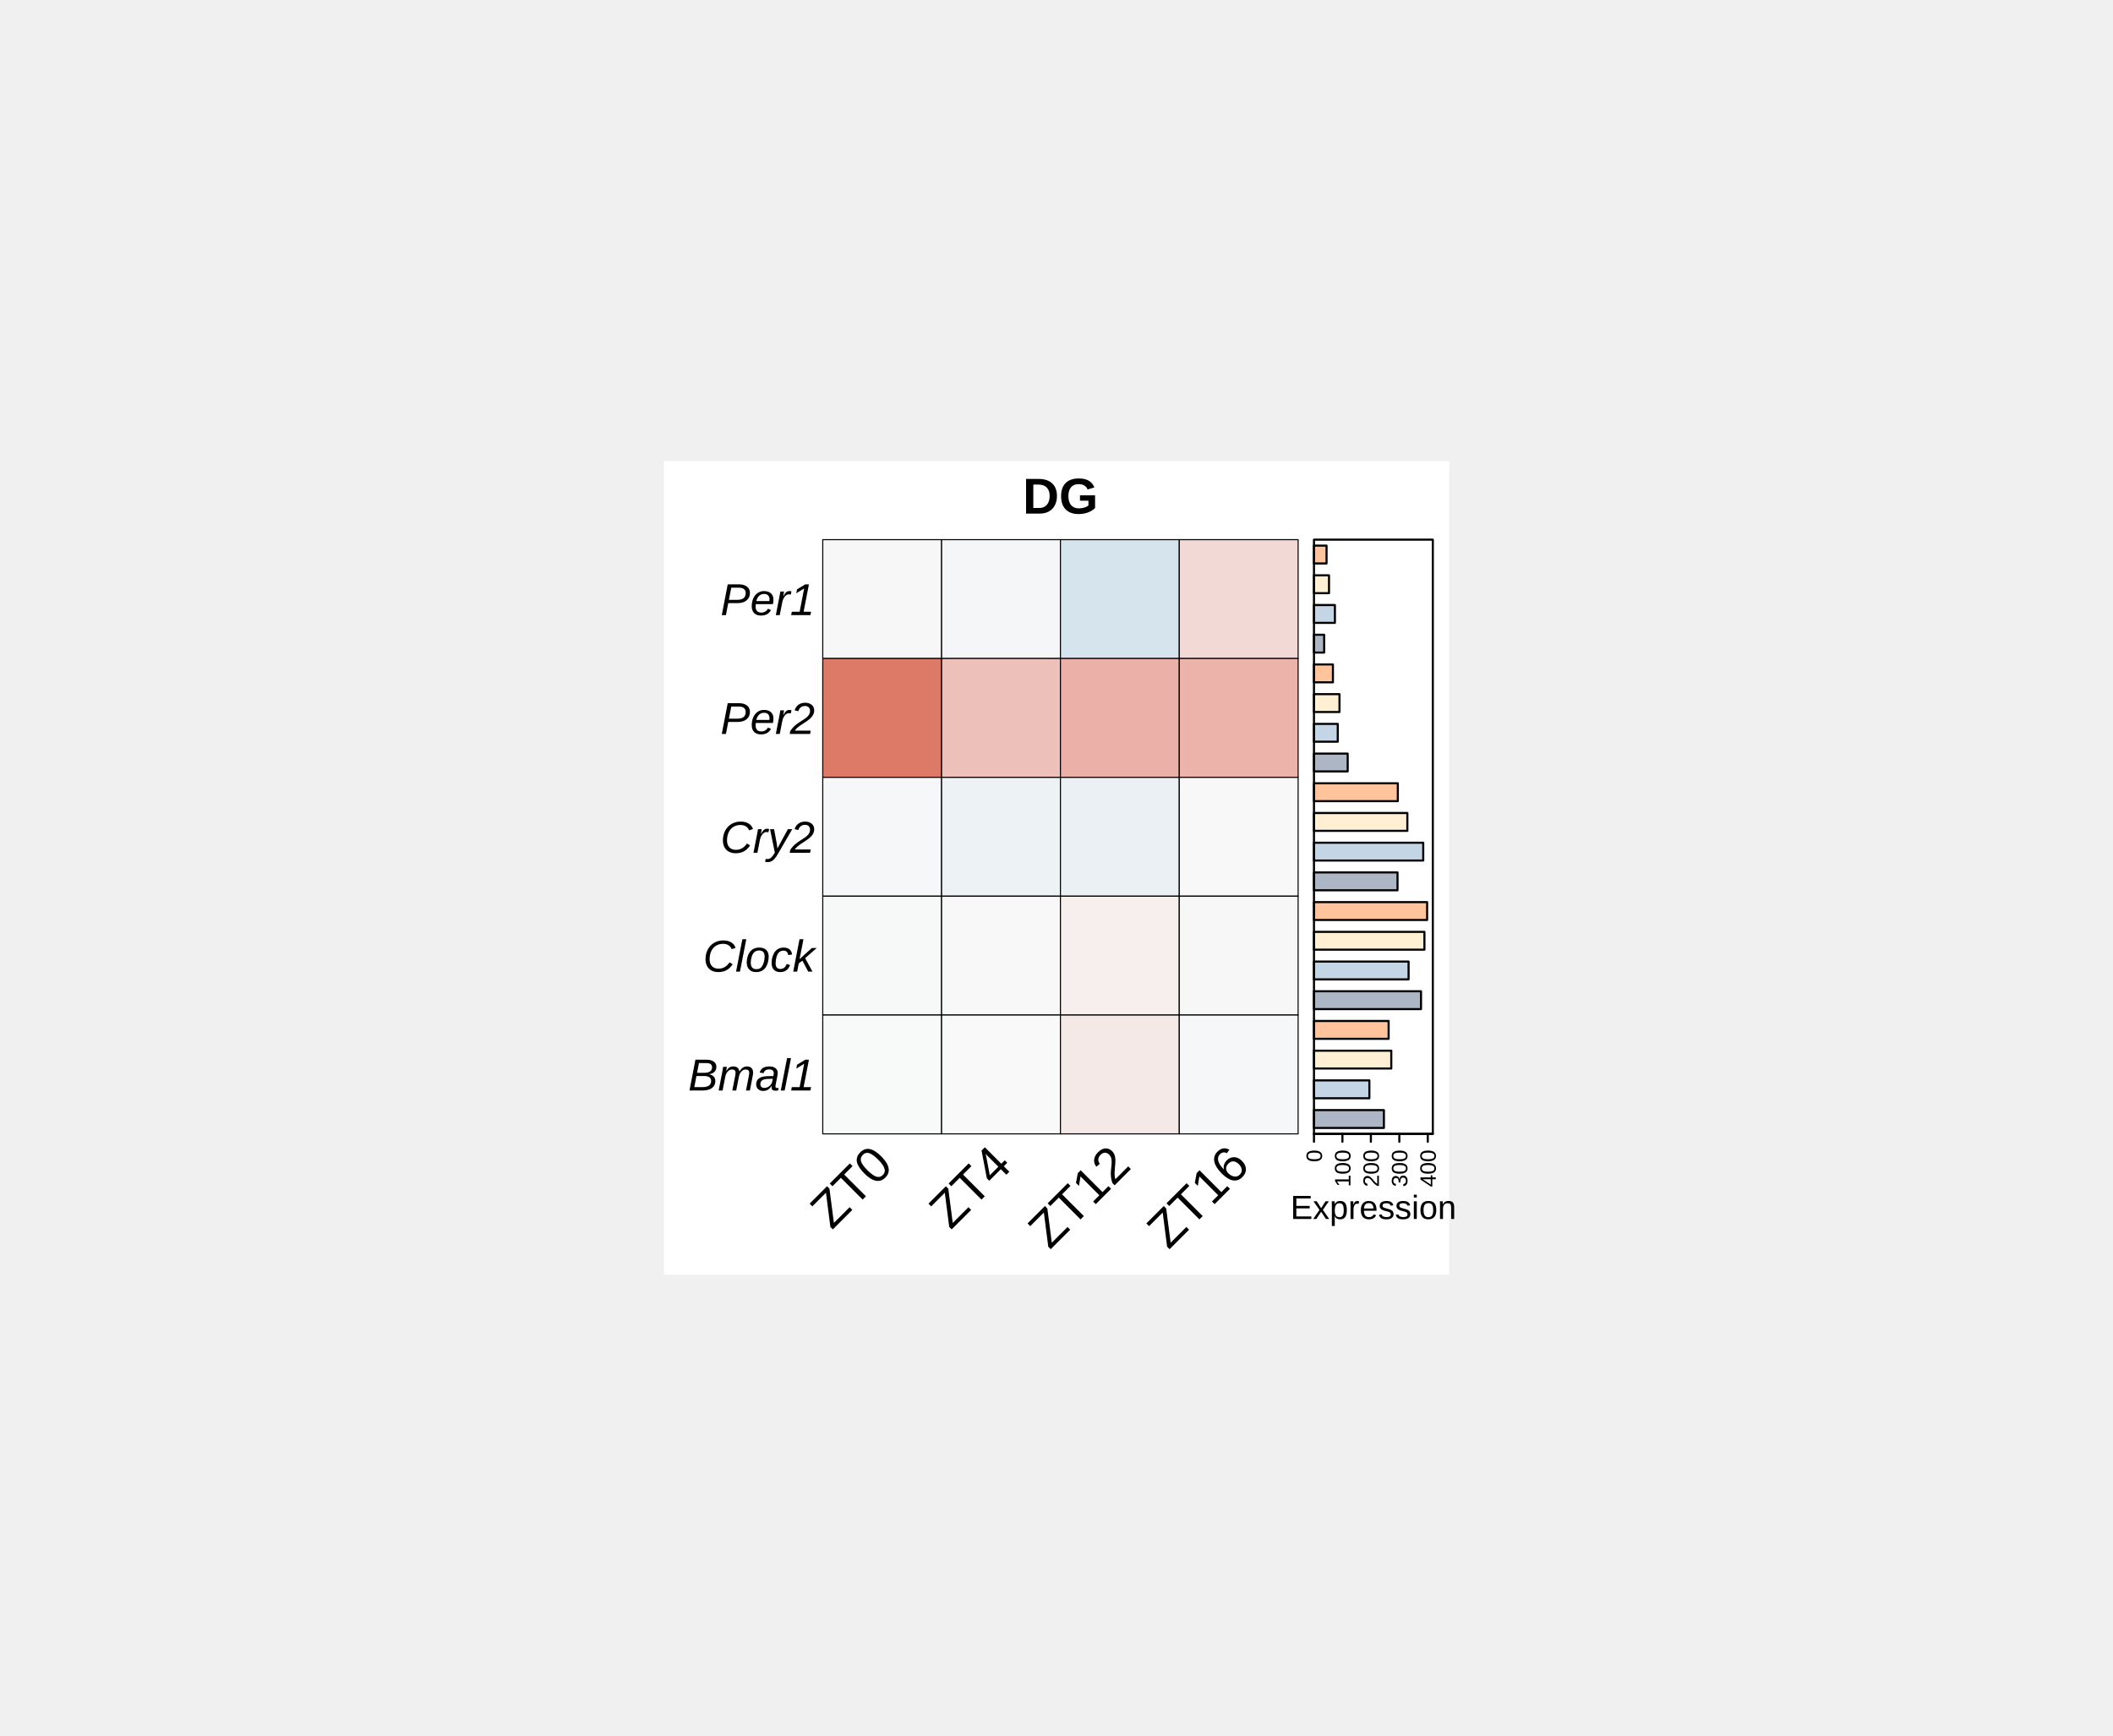
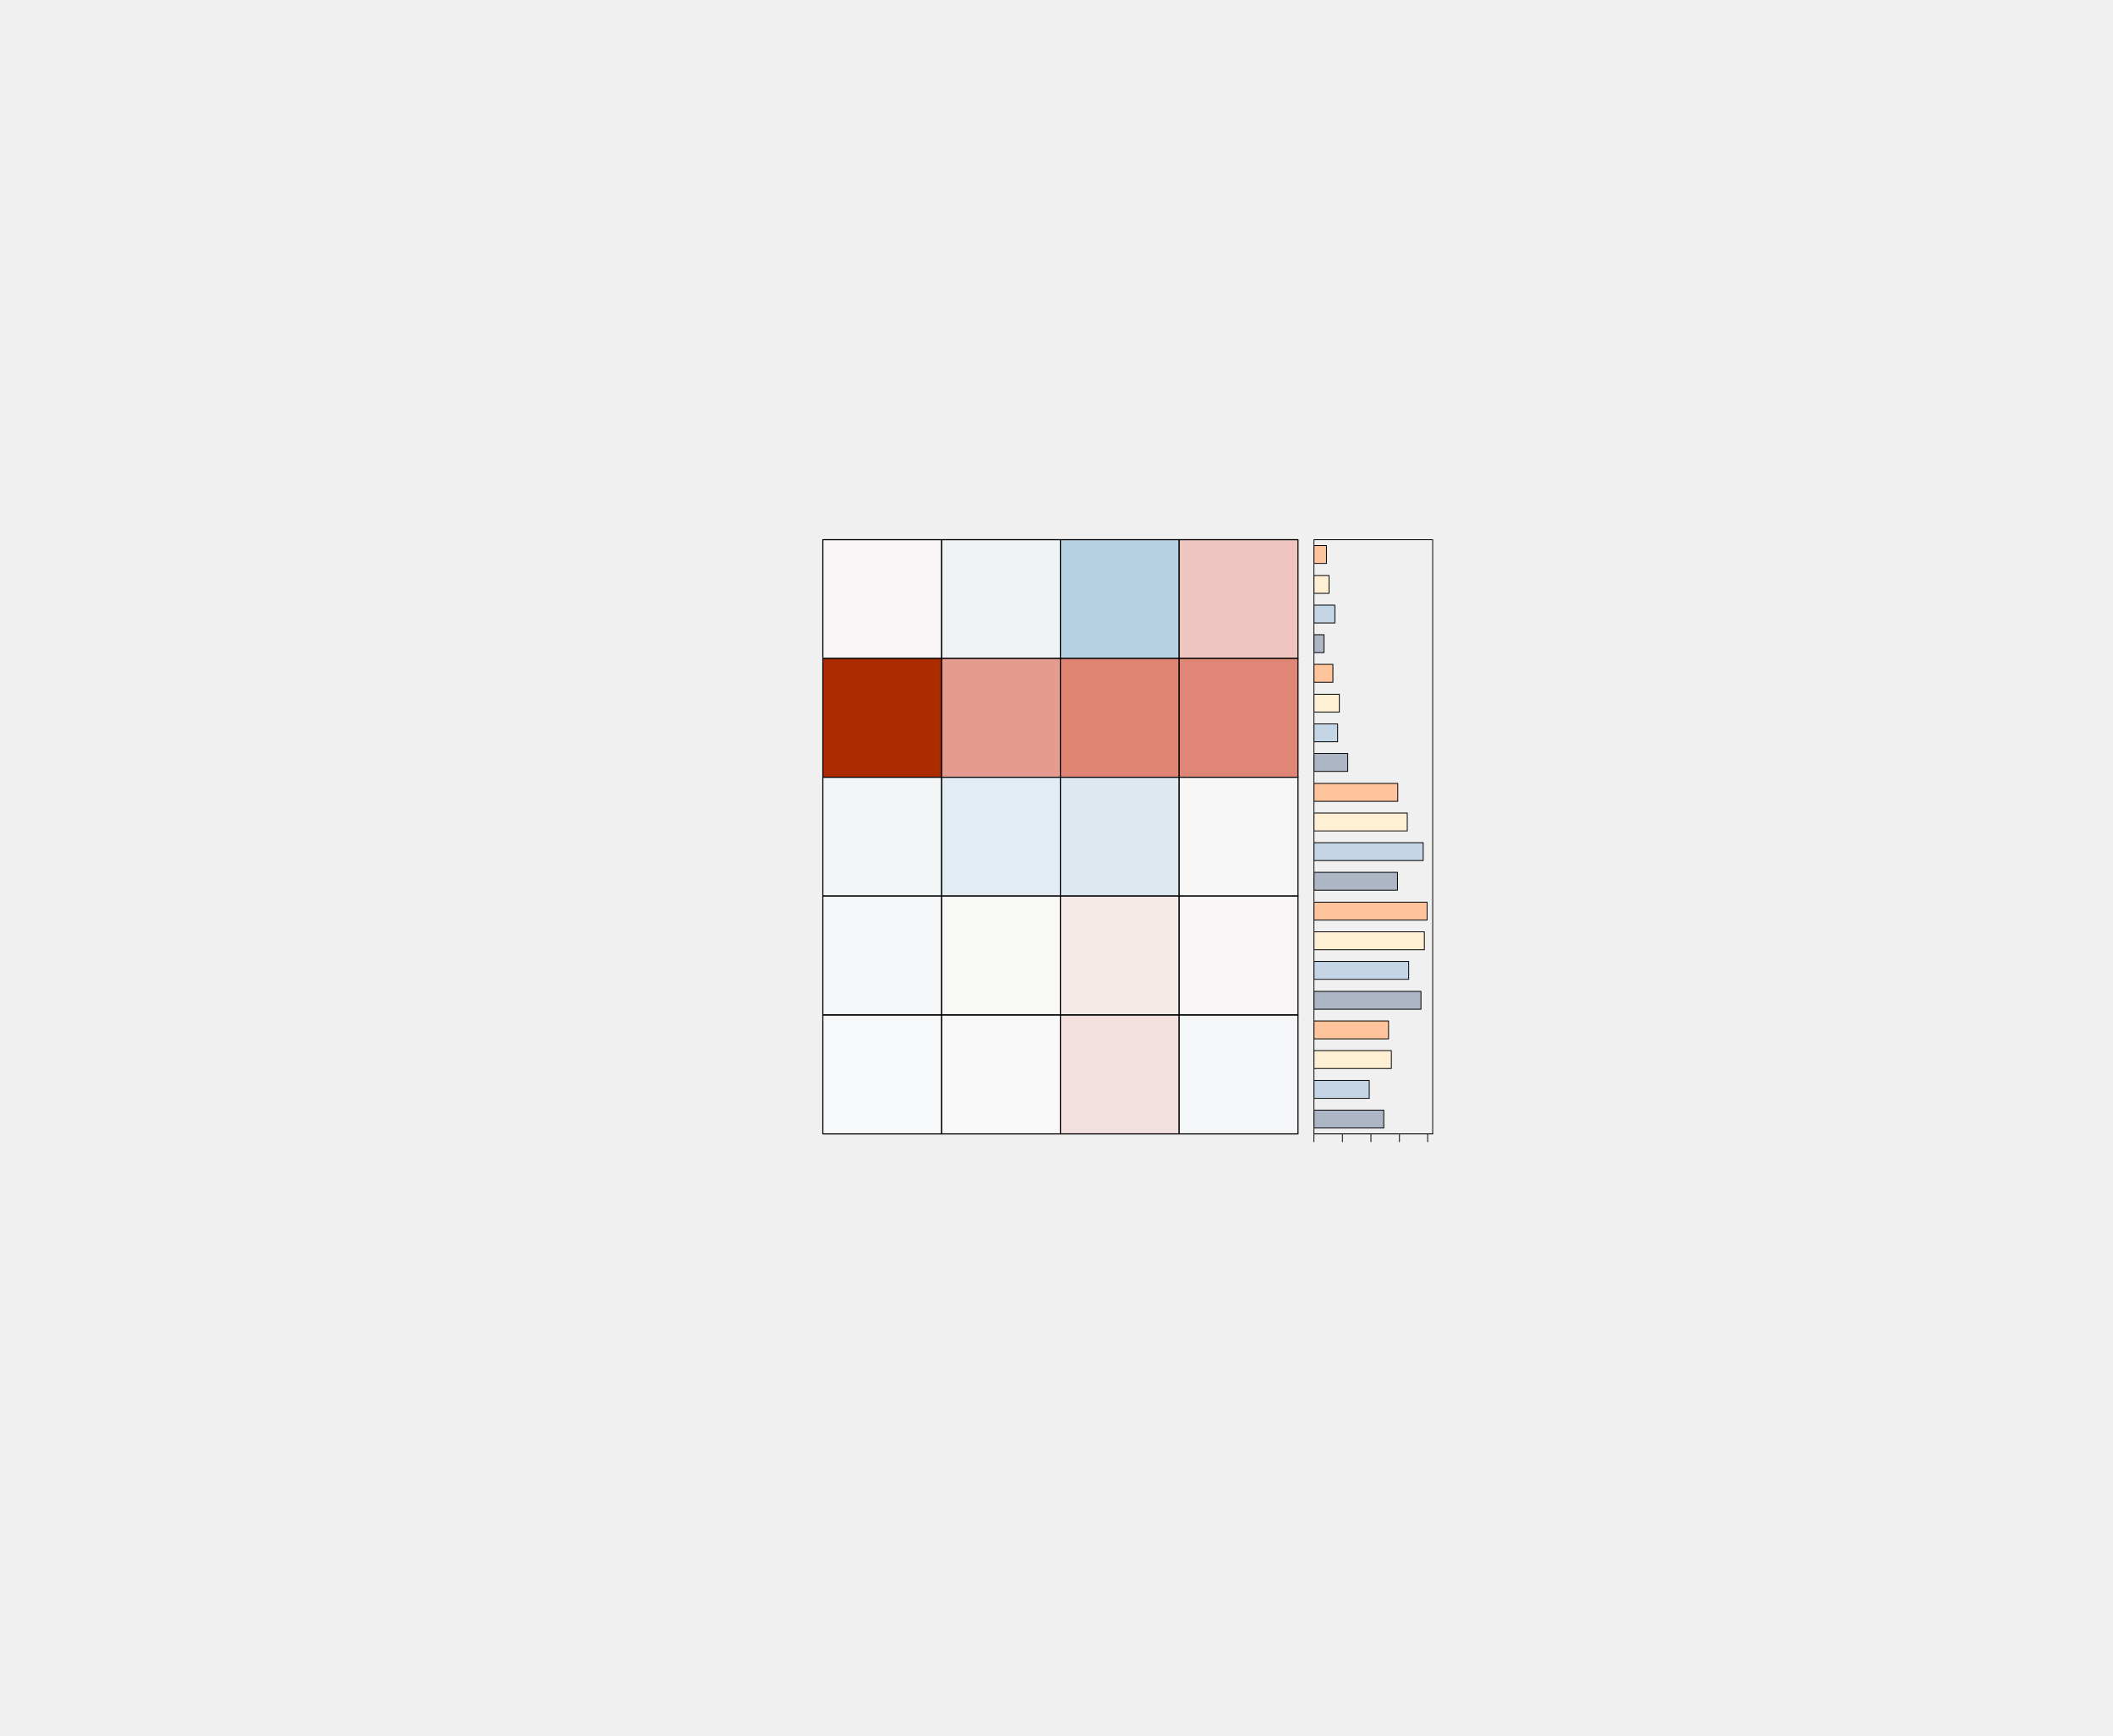
- <svg xmlns="http://www.w3.org/2000/svg" class="svglite" width="756.00pt" height="621.00pt" viewBox="0 0 756.00 621.00">
+ <svg xmlns="http://www.w3.org/2000/svg" id="Layer_1" version="1.1" viewBox="0 0 756 621">
  <defs>
-     <style type="text/css">
-     .svglite line, .svglite polyline, .svglite polygon, .svglite path, .svglite rect, .svglite circle {
-       fill: none;
-       stroke: #000000;
-       stroke-linecap: round;
-       stroke-linejoin: round;
-       stroke-miterlimit: 10.00;
-     }
-     .svglite text {
-       white-space: pre;
-     }
-   </style>
+     <style>
+       .st0 {
+         fill: #ac2c00;
+       }
+ 
+       .st0, .st1, .st2, .st3, .st4, .st5, .st6, .st7, .st8, .st9, .st10, .st11, .st12, .st13, .st14, .st15, .st16, .st17, .st18, .st19, .st20, .st21, .st22, .st23 {
+         stroke: #000;
+         stroke-linecap: round;
+         stroke-linejoin: round;
+       }
+ 
+       .st0, .st1, .st2, .st3, .st4, .st6, .st7, .st10, .st12, .st13, .st14, .st15, .st16, .st17, .st19, .st20, .st21, .st22, .st23 {
+         stroke-width: .4px;
+       }
+ 
+       .st1 {
+         fill: #eff3f6;
+       }
+ 
+       .st2 {
+         fill: #e08474;
+       }
+ 
+       .st3 {
+         fill: #e08676;
+       }
+ 
+       .st4 {
+         fill: #e69b90;
+       }
+ 
+       .st5 {
+         fill: #ffefd3;
+       }
+ 
+       .st5, .st8, .st9, .st11, .st18 {
+         stroke-width: .3px;
+       }
+ 
+       .st6 {
+         fill: #f8f8f7;
+       }
+ 
+       .st7 {
+         fill: #dde8f1;
+       }
+ 
+       .st8 {
+         fill: #ffc49b;
+       }
+ 
+       .st9 {
+         fill: #c4d6e5;
+       }
+ 
+       .st10 {
+         fill: #f7f8f9;
+       }
+ 
+       .st11 {
+         fill: none;
+       }
+ 
+       .st12 {
+         fill: #f4f6f7;
+       }
+ 
+       .st13 {
+         fill: #f3dfdd;
+       }
+ 
+       .st14 {
+         fill: #f5e9e7;
+       }
+ 
+       .st15 {
+         fill: #e3ecf2;
+       }
+ 
+       .st16 {
+         fill: #f8f7f7;
+       }
+ 
+       .st17 {
+         fill: #f8f6f6;
+       }
+ 
+       .st18 {
+         fill: #adb6c4;
+       }
+ 
+       .st19 {
+         fill: #f3f6f7;
+       }
+ 
+       .st20 {
+         fill: #f5f6f8;
+       }
+ 
+       .st21 {
+         fill: #efc5bf;
+       }
+ 
+       .st22 {
+         fill: #b7d2e5;
+       }
+ 
+       .st23 {
+         fill: #f8f8f9;
+       }
+     </style>
  </defs>
-   <rect width="100%" height="100%" style="stroke: none; fill: none;" />
-   <defs>
-     <clipPath id="cpMC4wMHw3NTYuMDB8MC4wMHw2MjEuMDA=">
-       <rect x="0.00" y="0.00" width="756.00" height="621.00" />
-     </clipPath>
-   </defs>
-   <g clip-path="url(#cpMC4wMHw3NTYuMDB8MC4wMHw2MjEuMDA=)">
-     <rect x="237.88" y="165.31" width="280.24" height="290.37" style="stroke-width: 0.75; stroke: #FFFFFF; fill: #FFFFFF;" />
-     <rect x="294.37" y="193.09" width="42.52" height="42.52" style="stroke-width: 0.38; fill: #F8F7F7;" />
-     <rect x="294.37" y="235.61" width="42.52" height="42.52" style="stroke-width: 0.38; fill: #DC7A67;" />
-     <rect x="294.37" y="278.13" width="42.52" height="42.52" style="stroke-width: 0.38; fill: #F6F7F8;" />
-     <rect x="294.37" y="320.65" width="42.52" height="42.52" style="stroke-width: 0.38; fill: #F7F8F8;" />
-     <rect x="294.37" y="363.17" width="42.52" height="42.52" style="stroke-width: 0.38; fill: #F8F9F9;" />
-     <rect x="336.89" y="193.09" width="42.52" height="42.52" style="stroke-width: 0.38; fill: #F4F6F7;" />
-     <rect x="336.89" y="235.61" width="42.52" height="42.52" style="stroke-width: 0.38; fill: #EEC0BA;" />
-     <rect x="336.89" y="278.13" width="42.52" height="42.52" style="stroke-width: 0.38; fill: #EDF2F5;" />
-     <rect x="336.89" y="320.65" width="42.52" height="42.52" style="stroke-width: 0.38; fill: #F9F8F8;" />
-     <rect x="336.89" y="363.17" width="42.52" height="42.52" style="stroke-width: 0.38; fill: #F9F9F9;" />
-     <rect x="379.41" y="193.09" width="42.52" height="42.52" style="stroke-width: 0.38; fill: #D6E4EE;" />
-     <rect x="379.41" y="235.61" width="42.52" height="42.52" style="stroke-width: 0.38; fill: #EBB1A9;" />
-     <rect x="379.41" y="278.13" width="42.52" height="42.52" style="stroke-width: 0.38; fill: #EAF0F4;" />
-     <rect x="379.41" y="320.65" width="42.52" height="42.52" style="stroke-width: 0.38; fill: #F6EFEE;" />
-     <rect x="379.41" y="363.17" width="42.52" height="42.52" style="stroke-width: 0.38; fill: #F5E9E8;" />
-     <rect x="421.93" y="193.09" width="42.52" height="42.52" style="stroke-width: 0.38; fill: #F2D9D6;" />
-     <rect x="421.93" y="235.61" width="42.52" height="42.52" style="stroke-width: 0.38; fill: #ECB3AB;" />
-     <rect x="421.93" y="278.13" width="42.52" height="42.52" style="stroke-width: 0.38; fill: #F9F8F8;" />
-     <rect x="421.93" y="320.65" width="42.52" height="42.52" style="stroke-width: 0.38; fill: #F8F7F7;" />
-     <rect x="421.93" y="363.17" width="42.52" height="42.52" style="stroke-width: 0.38; fill: #F6F7F8;" />
-     <text x="379.41" y="183.75" text-anchor="middle" style="font-size: 18.00px; font-weight: bold; font-family: &quot;Arial&quot;;" textLength="27.00px" lengthAdjust="spacingAndGlyphs">DG</text>
-     <text x="291.54" y="220.09" text-anchor="end" style="font-size: 16.00px; font-style: italic; font-family: &quot;Arial&quot;;" textLength="33.80px" lengthAdjust="spacingAndGlyphs">Per1</text>
-     <text x="291.54" y="262.61" text-anchor="end" style="font-size: 16.00px; font-style: italic; font-family: &quot;Arial&quot;;" textLength="33.80px" lengthAdjust="spacingAndGlyphs">Per2</text>
-     <text x="291.54" y="305.13" text-anchor="end" style="font-size: 16.00px; font-style: italic; font-family: &quot;Arial&quot;;" textLength="33.78px" lengthAdjust="spacingAndGlyphs">Cry2</text>
-     <text x="291.54" y="347.65" text-anchor="end" style="font-size: 16.00px; font-style: italic; font-family: &quot;Arial&quot;;" textLength="40.01px" lengthAdjust="spacingAndGlyphs">Clock</text>
-     <text x="291.54" y="390.17" text-anchor="end" style="font-size: 16.00px; font-style: italic; font-family: &quot;Arial&quot;;" textLength="45.35px" lengthAdjust="spacingAndGlyphs">Bmal1</text>
-     <text transform="translate(320.20,417.65) rotate(-45)" text-anchor="end" style="font-size: 18.00px; font-family: &quot;Arial&quot;;" textLength="32.00px" lengthAdjust="spacingAndGlyphs">ZT0</text>
-     <text transform="translate(362.72,417.65) rotate(-45)" text-anchor="end" style="font-size: 18.00px; font-family: &quot;Arial&quot;;" textLength="32.00px" lengthAdjust="spacingAndGlyphs">ZT4</text>
-     <text transform="translate(405.24,417.65) rotate(-45)" text-anchor="end" style="font-size: 18.00px; font-family: &quot;Arial&quot;;" textLength="42.00px" lengthAdjust="spacingAndGlyphs">ZT12</text>
-     <text transform="translate(447.76,417.65) rotate(-45)" text-anchor="end" style="font-size: 18.00px; font-family: &quot;Arial&quot;;" textLength="42.00px" lengthAdjust="spacingAndGlyphs">ZT16</text>
-     <rect x="470.12" y="195.22" width="4.50" height="6.38" style="stroke-width: 0.75; fill: #FFC49B;" />
-     <rect x="470.12" y="205.85" width="5.38" height="6.38" style="stroke-width: 0.75; fill: #FFEFD3;" />
-     <rect x="470.12" y="216.48" width="7.49" height="6.38" style="stroke-width: 0.75; fill: #C4D6E5;" />
-     <rect x="470.12" y="227.11" width="3.64" height="6.38" style="stroke-width: 0.75; fill: #ADB6C4;" />
-     <rect x="470.12" y="237.74" width="6.78" height="6.38" style="stroke-width: 0.75; fill: #FFC49B;" />
-     <rect x="470.12" y="248.37" width="9.13" height="6.38" style="stroke-width: 0.75; fill: #FFEFD3;" />
-     <rect x="470.12" y="259.00" width="8.51" height="6.38" style="stroke-width: 0.75; fill: #C4D6E5;" />
-     <rect x="470.12" y="269.63" width="12.06" height="6.38" style="stroke-width: 0.75; fill: #ADB6C4;" />
-     <rect x="470.12" y="280.26" width="30.00" height="6.38" style="stroke-width: 0.75; fill: #FFC49B;" />
-     <rect x="470.12" y="290.89" width="33.41" height="6.38" style="stroke-width: 0.75; fill: #FFEFD3;" />
-     <rect x="470.12" y="301.52" width="39.09" height="6.38" style="stroke-width: 0.75; fill: #C4D6E5;" />
-     <rect x="470.12" y="312.15" width="29.89" height="6.38" style="stroke-width: 0.75; fill: #ADB6C4;" />
-     <rect x="470.12" y="322.78" width="40.49" height="6.38" style="stroke-width: 0.75; fill: #FFC49B;" />
-     <rect x="470.12" y="333.41" width="39.52" height="6.38" style="stroke-width: 0.75; fill: #FFEFD3;" />
-     <rect x="470.12" y="344.04" width="33.85" height="6.38" style="stroke-width: 0.75; fill: #C4D6E5;" />
-     <rect x="470.12" y="354.67" width="38.30" height="6.38" style="stroke-width: 0.75; fill: #ADB6C4;" />
-     <rect x="470.12" y="365.30" width="26.71" height="6.38" style="stroke-width: 0.75; fill: #FFC49B;" />
-     <rect x="470.12" y="375.93" width="27.66" height="6.38" style="stroke-width: 0.75; fill: #FFEFD3;" />
-     <rect x="470.12" y="386.56" width="19.82" height="6.38" style="stroke-width: 0.75; fill: #C4D6E5;" />
-     <rect x="470.12" y="397.19" width="25.02" height="6.38" style="stroke-width: 0.75; fill: #ADB6C4;" />
-     <polyline points="470.12,405.69 512.64,405.69 " style="stroke-width: 0.75;" />
-     <line x1="470.12" y1="408.53" x2="470.12" y2="405.69" style="stroke-width: 0.75;" />
-     <line x1="480.30" y1="408.53" x2="480.30" y2="405.69" style="stroke-width: 0.75;" />
-     <line x1="490.48" y1="408.53" x2="490.48" y2="405.69" style="stroke-width: 0.75;" />
-     <line x1="500.66" y1="408.53" x2="500.66" y2="405.69" style="stroke-width: 0.75;" />
-     <line x1="510.84" y1="408.53" x2="510.84" y2="405.69" style="stroke-width: 0.75;" />
-     <text transform="translate(472.99,411.36) rotate(-90)" text-anchor="end" style="font-size: 8.00px; font-family: &quot;Arial&quot;;" textLength="4.45px" lengthAdjust="spacingAndGlyphs">0</text>
-     <text transform="translate(483.17,411.36) rotate(-90)" text-anchor="end" style="font-size: 8.00px; font-family: &quot;Arial&quot;;" textLength="13.35px" lengthAdjust="spacingAndGlyphs">100</text>
-     <text transform="translate(493.35,411.36) rotate(-90)" text-anchor="end" style="font-size: 8.00px; font-family: &quot;Arial&quot;;" textLength="13.35px" lengthAdjust="spacingAndGlyphs">200</text>
-     <text transform="translate(503.53,411.36) rotate(-90)" text-anchor="end" style="font-size: 8.00px; font-family: &quot;Arial&quot;;" textLength="13.35px" lengthAdjust="spacingAndGlyphs">300</text>
-     <text transform="translate(513.71,411.36) rotate(-90)" text-anchor="end" style="font-size: 8.00px; font-family: &quot;Arial&quot;;" textLength="13.35px" lengthAdjust="spacingAndGlyphs">400</text>
-     <rect x="470.12" y="193.09" width="42.52" height="212.60" style="stroke-width: 0.75;" />
-     <text x="491.38" y="436.15" text-anchor="middle" style="font-size: 12.00px; font-family: &quot;Arial&quot;;" textLength="59.36px" lengthAdjust="spacingAndGlyphs">Expression</text>
-   </g>
+   <rect class="st17" x="294.4" y="193.1" width="42.5" height="42.5" />
+   <rect class="st0" x="294.4" y="235.6" width="42.5" height="42.5" />
+   <rect class="st19" x="294.4" y="278.1" width="42.5" height="42.5" />
+   <rect class="st20" x="294.4" y="320.6" width="42.5" height="42.5" />
+   <rect class="st10" x="294.4" y="363.2" width="42.5" height="42.5" />
+   <rect class="st1" x="336.9" y="193.1" width="42.5" height="42.5" />
+   <rect class="st4" x="336.9" y="235.6" width="42.5" height="42.5" />
+   <rect class="st15" x="336.9" y="278.1" width="42.5" height="42.5" />
+   <rect class="st6" x="336.9" y="320.6" width="42.5" height="42.5" />
+   <rect class="st23" x="336.9" y="363.2" width="42.5" height="42.5" />
+   <rect class="st22" x="379.4" y="193.1" width="42.5" height="42.5" />
+   <rect class="st2" x="379.4" y="235.6" width="42.5" height="42.5" />
+   <rect class="st7" x="379.4" y="278.1" width="42.5" height="42.5" />
+   <rect class="st14" x="379.4" y="320.6" width="42.5" height="42.5" />
+   <rect class="st13" x="379.4" y="363.2" width="42.5" height="42.5" />
+   <rect class="st21" x="421.9" y="193.1" width="42.5" height="42.5" />
+   <rect class="st3" x="421.9" y="235.6" width="42.5" height="42.5" />
+   <rect class="st16" x="421.9" y="278.1" width="42.5" height="42.5" />
+   <rect class="st17" x="421.9" y="320.6" width="42.5" height="42.5" />
+   <rect class="st12" x="421.9" y="363.2" width="42.5" height="42.5" />
+   <rect class="st8" x="470.1" y="195.2" width="4.5" height="6.4" />
+   <rect class="st5" x="470.1" y="205.9" width="5.4" height="6.4" />
+   <rect class="st9" x="470.1" y="216.5" width="7.5" height="6.4" />
+   <rect class="st18" x="470.1" y="227.1" width="3.6" height="6.4" />
+   <rect class="st8" x="470.1" y="237.7" width="6.8" height="6.4" />
+   <rect class="st5" x="470.1" y="248.4" width="9.1" height="6.4" />
+   <rect class="st9" x="470.1" y="259" width="8.5" height="6.4" />
+   <rect class="st18" x="470.1" y="269.6" width="12.1" height="6.4" />
+   <rect class="st8" x="470.1" y="280.3" width="30" height="6.4" />
+   <rect class="st5" x="470.1" y="290.9" width="33.4" height="6.4" />
+   <rect class="st9" x="470.1" y="301.5" width="39.1" height="6.4" />
+   <rect class="st18" x="470.1" y="312.1" width="29.9" height="6.4" />
+   <rect class="st8" x="470.1" y="322.8" width="40.5" height="6.4" />
+   <rect class="st5" x="470.1" y="333.4" width="39.5" height="6.4" />
+   <rect class="st9" x="470.1" y="344" width="33.9" height="6.4" />
+   <rect class="st18" x="470.1" y="354.7" width="38.3" height="6.4" />
+   <rect class="st8" x="470.1" y="365.3" width="26.7" height="6.4" />
+   <rect class="st5" x="470.1" y="375.9" width="27.7" height="6.4" />
+   <rect class="st9" x="470.1" y="386.6" width="19.8" height="6.4" />
+   <rect class="st18" x="470.1" y="397.2" width="25" height="6.4" />
+   <line class="st11" x1="470.1" y1="405.7" x2="512.6" y2="405.7" />
+   <line class="st11" x1="470.1" y1="408.5" x2="470.1" y2="405.7" />
+   <line class="st11" x1="480.3" y1="408.5" x2="480.3" y2="405.7" />
+   <line class="st11" x1="490.5" y1="408.5" x2="490.5" y2="405.7" />
+   <line class="st11" x1="500.7" y1="408.5" x2="500.7" y2="405.7" />
+   <line class="st11" x1="510.8" y1="408.5" x2="510.8" y2="405.7" />
+   <rect class="st11" x="470.1" y="193.1" width="42.5" height="212.6" />
</svg>
